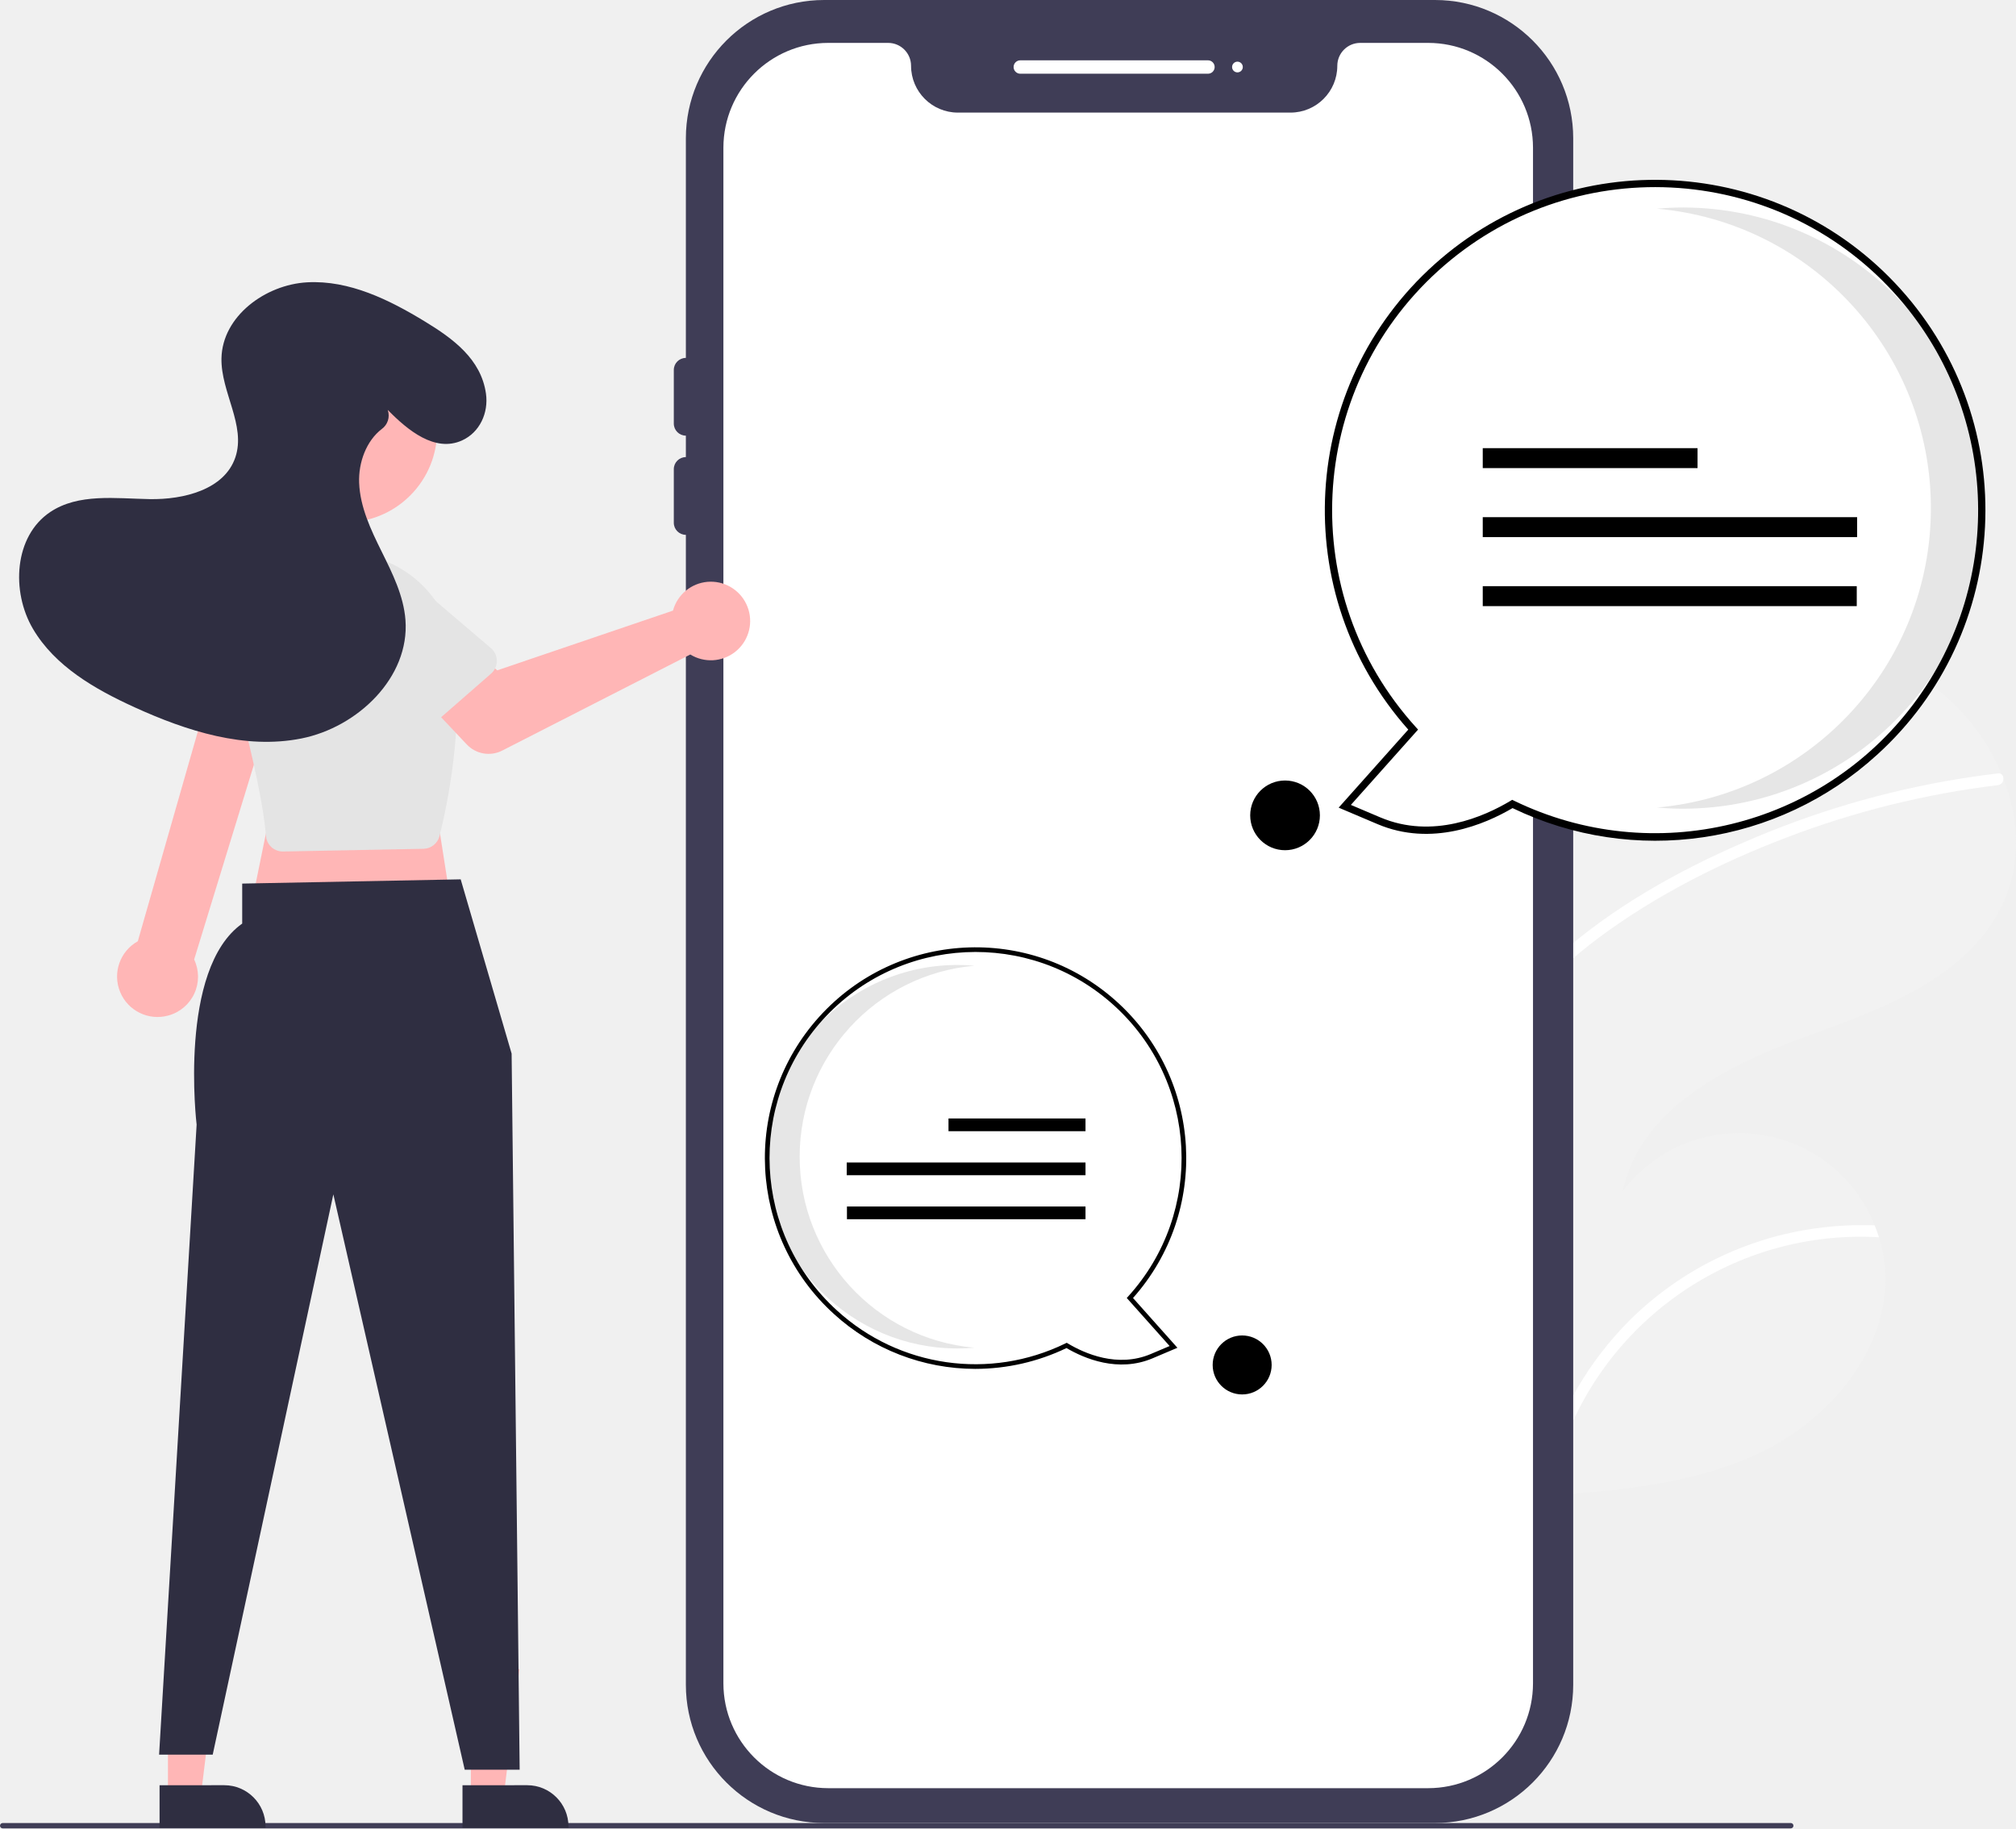
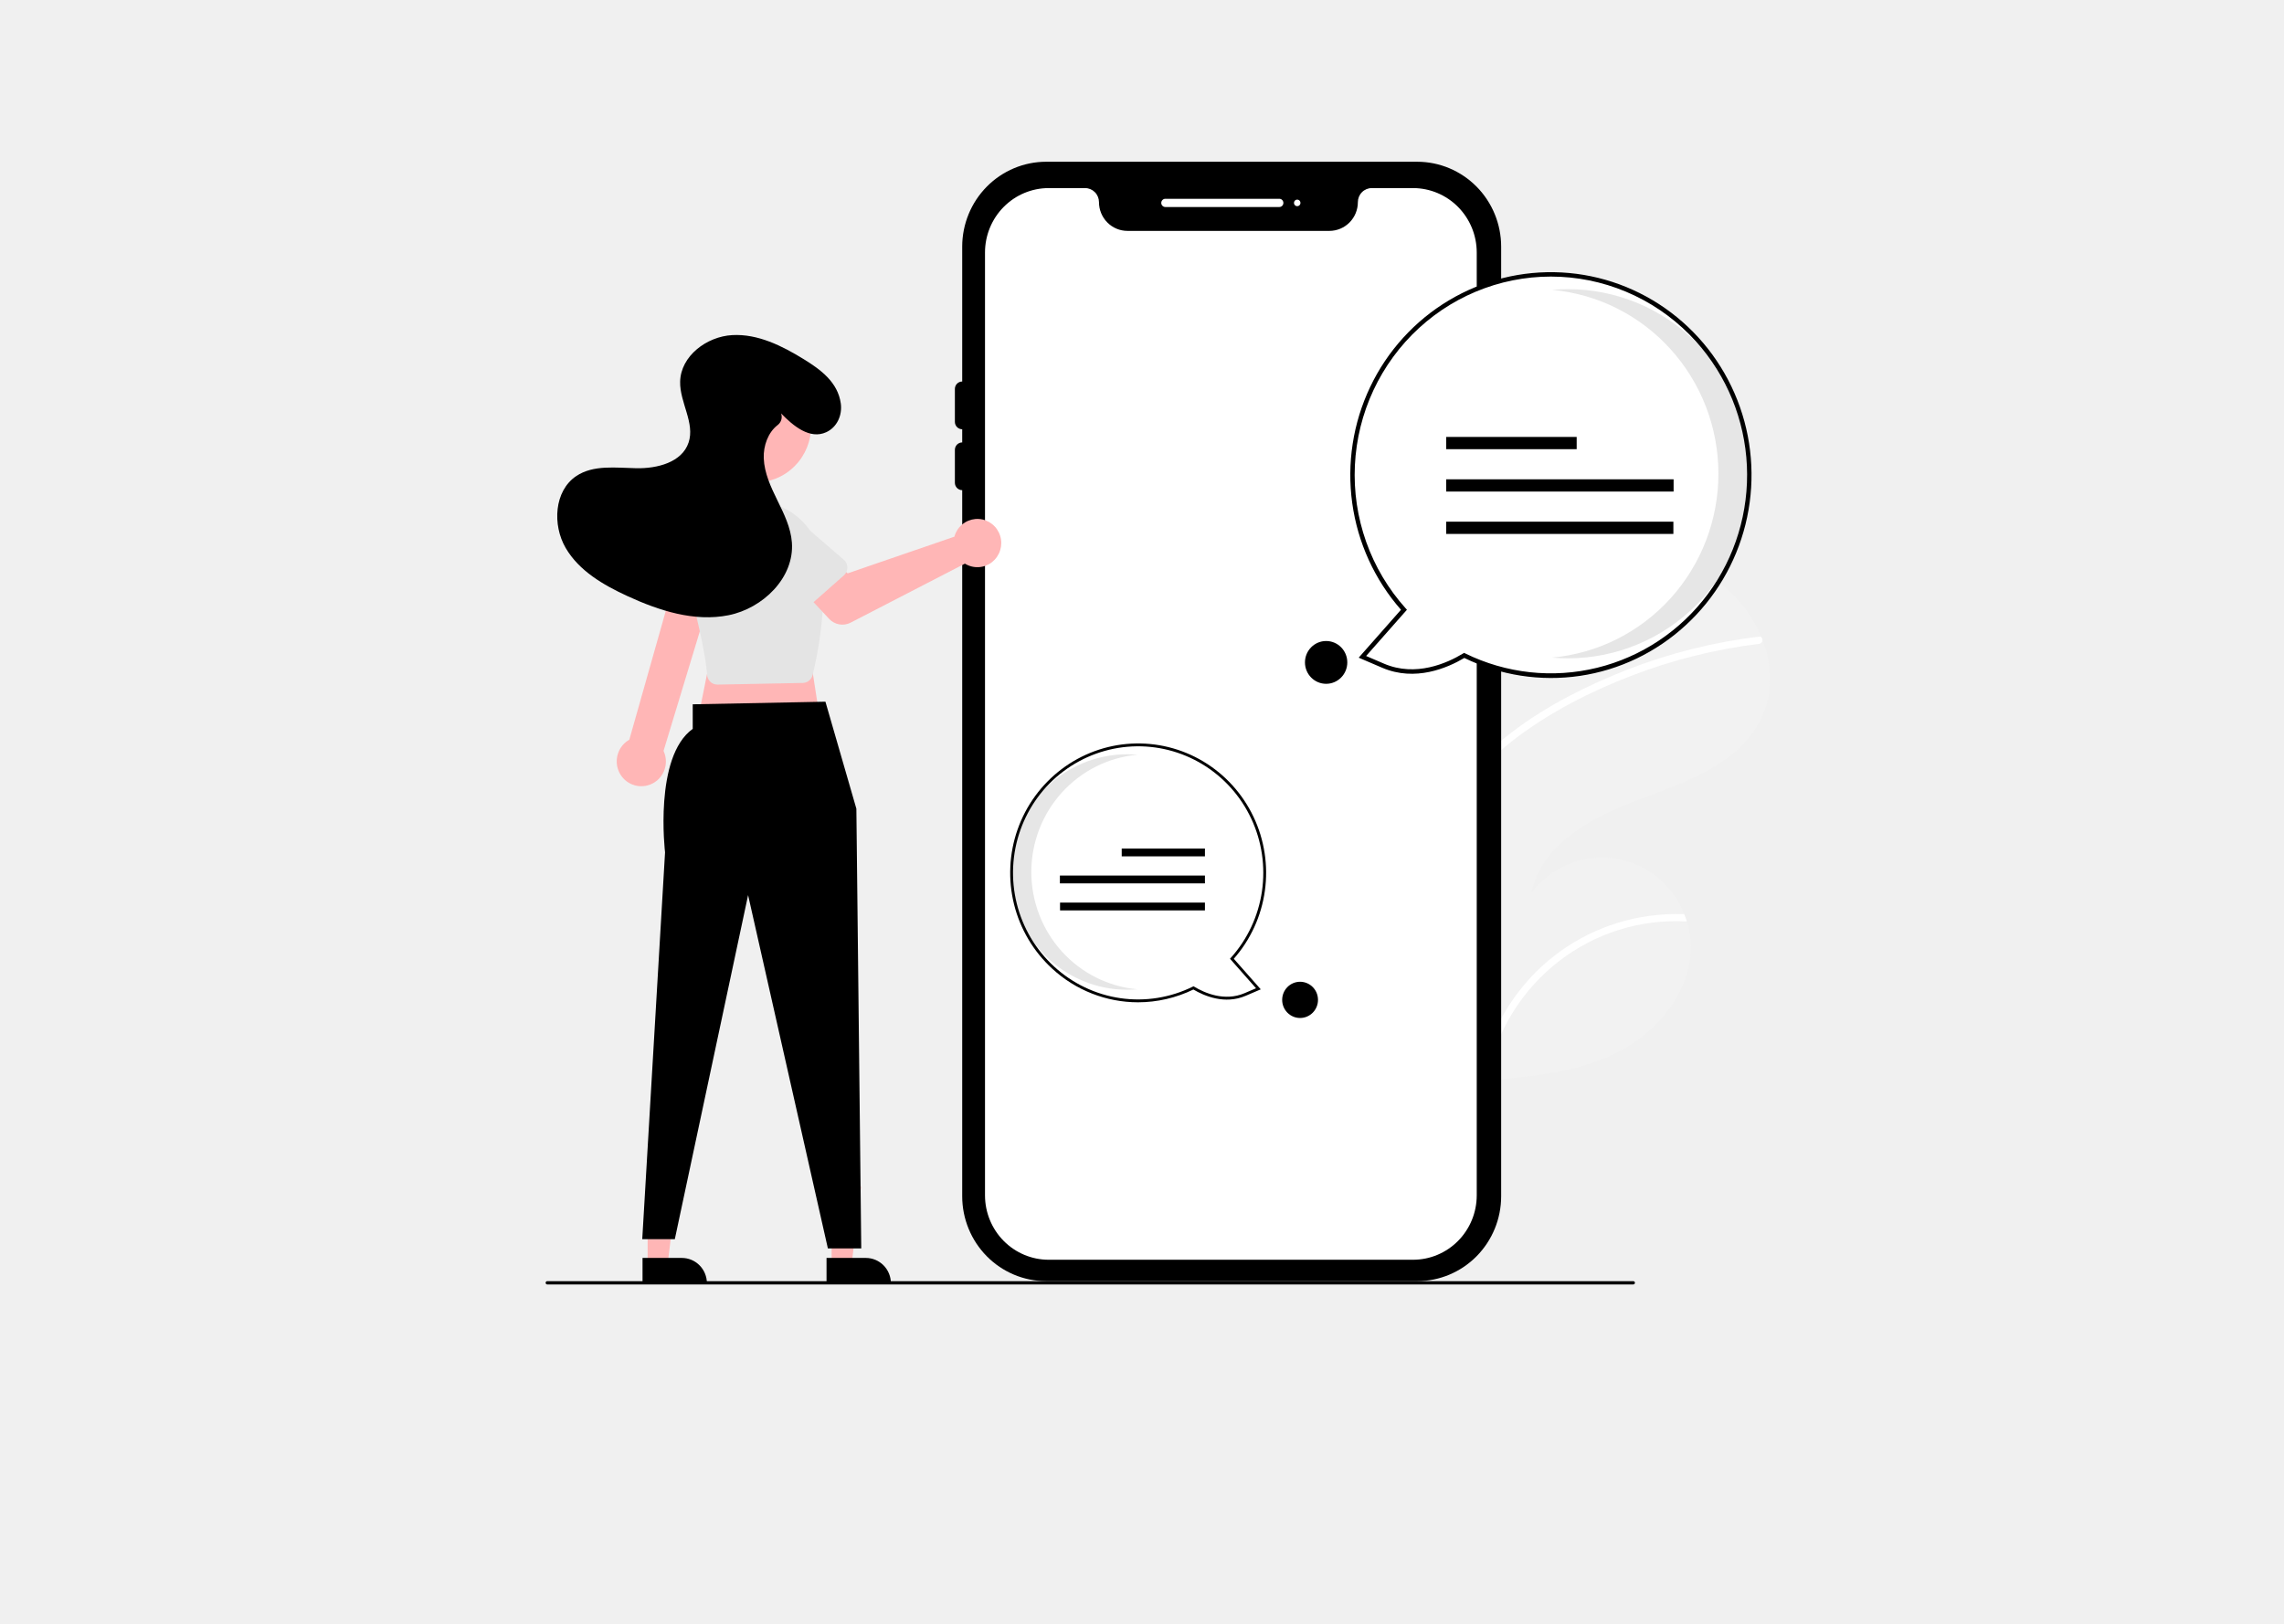
- <svg xmlns="http://www.w3.org/2000/svg" data-name="Layer 1" width="752.016" height="682" viewBox="0 0 752.016 682">
-   <path d="M797.307,380.22c-1.587,1.091-3.144,2.199-4.697,3.341A410.082,410.082,0,0,0,770.1,518.293q-.009,7.955.346,15.869a398.183,398.183,0,0,0,22.394,116.016q1.044,2.949,2.126,5.872c.517,1.398,1.043,2.81,1.607,4.195.564.697,1.12,1.382,1.675,2.067.038.029.073.081.112.111.224.276.448.553.65.825.96,1.173,1.933,2.339,2.893,3.512l-.76.087-1.905.208.008.012c.641-.042,1.294-.094,1.939-.157.235-.01.491-.016.73-.048.214-.014.44-.037.654-.05,27.508-1.999,55.632-4.655,80.183-17.058,25.696-12.992,46.789-39.514,44.351-68.195a51.623,51.623,0,0,0-2.209-11.059c-.475-1.501-1.023-2.973-1.604-4.439a54.354,54.354,0,0,0-93.931-12.813c6.174-29.888,37.764-46.432,66.416-56.921,28.674-10.484,60.968-21.555,74.619-48.852,7.624-15.192,7.039-32.461.9-48.153-.186-.469-.382-.95-.59-1.424a79.312,79.312,0,0,0-40.179-41.636c-33.993-14.947-74.124-7.303-107.518,8.937A196.599,196.599,0,0,0,797.307,380.22Z" transform="translate(-223.992 -109)" fill="#f2f2f2" />
-   <path d="M901.291,567.183a122.38,122.38,0,0,0-68.951,33.848,125.231,125.231,0,0,0-33.034,57.424c-.33,1.245-.626,2.487-.9,3.732-.717-1.227-1.417-2.483-2.109-3.727-.445-.796-.899-1.605-1.331-2.41.517,1.398,1.043,2.81,1.607,4.195.564.697,1.12,1.382,1.675,2.067.038.029.073.081.112.111.224.276.448.553.65.825.96,1.173,1.933,2.339,2.893,3.512l-.76.087-1.905.208.008.012c.641-.042,1.294-.094,1.939-.157.235-.01.491-.016.73-.048.062-.376.145-.748.228-1.121A118.245,118.245,0,0,1,924.896,570.499c-.475-1.501-1.023-2.973-1.604-4.439A126.496,126.496,0,0,0,901.291,567.183Z" transform="translate(-223.992 -109)" fill="#fff" />
-   <path d="M809.503,461.846a134.645,134.645,0,0,0-26.286,28.99,111.708,111.708,0,0,0-9.711,18.35c-1.264,2.973-2.399,6.027-3.406,9.106q-.009,7.955.346,15.869a115.367,115.367,0,0,1,3.012-11.946c.628-2.154,1.337-4.269,2.098-6.363,8.534-23.45,25.066-42.41,44.911-57.156,21.265-15.78,45.493-28.002,70.182-37.393a331.404,331.404,0,0,1,78.579-19.433,2.377,2.377,0,0,0,2.07-2.551,2.045,2.045,0,0,0-.59-1.424,1.698,1.698,0,0,0-1.477-.397c-3.318.4-6.627.815-9.932,1.318a335.331,335.331,0,0,0-80.031,22.348C854.506,431.497,830.13,444.544,809.503,461.846Z" transform="translate(-223.992 -109)" fill="#fff" />
-   <circle cx="716.203" cy="210.105" r="9.245" fill="#f2f2f2" />
-   <path d="M759.299,789H531.378a51.598,51.598,0,0,1-51.539-51.54V160.54A51.598,51.598,0,0,1,531.378,109H759.299a51.598,51.598,0,0,1,51.539,51.54v576.921A51.598,51.598,0,0,1,759.299,789Z" transform="translate(-223.992 -109)" fill="#3f3d56" />
-   <path d="M756.749,125H731.379a8.548,8.548,0,0,0-8.54,8.54,17.477,17.477,0,0,1-17.46,17.46H581.298a17.477,17.477,0,0,1-17.46-17.46,8.548,8.548,0,0,0-8.54-8.54H532.928a39.14,39.14,0,0,0-39.09,39.09V736.91A39.14,39.14,0,0,0,532.928,776H756.749a39.14,39.14,0,0,0,39.09-39.09V164.09A39.14,39.14,0,0,0,756.749,125Z" transform="translate(-223.992 -109)" fill="#fff" />
-   <path d="M674.588,136.5h-70a2.5,2.5,0,0,1,0-5h70a2.5,2.5,0,0,1,0,5Z" transform="translate(-223.992 -109)" fill="#fff" />
-   <circle cx="461.596" cy="25" r="2" fill="#fff" />
-   <path d="M812.838,336.5a4.505,4.505,0,0,1-4.5-4.5V244a4.5,4.5,0,1,1,9,0v88A4.505,4.505,0,0,1,812.838,336.5Z" transform="translate(-223.992 -109)" fill="#3f3d56" />
-   <path d="M479.838,271.5a4.505,4.505,0,0,1-4.5-4.5V247a4.5,4.5,0,0,1,9,0v20A4.505,4.505,0,0,1,479.838,271.5Z" transform="translate(-223.992 -109)" fill="#3f3d56" />
-   <path d="M479.838,308.5a4.505,4.505,0,0,1-4.5-4.5V284a4.5,4.5,0,0,1,9,0v20A4.505,4.505,0,0,1,479.838,308.5Z" transform="translate(-223.992 -109)" fill="#3f3d56" />
-   <path d="M891.992,791h-667a1,1,0,0,1,0-2h667a1,1,0,1,1,0,2Z" transform="translate(-223.992 -109)" fill="#3f3d56" />
-   <polygon points="62.649 669.899 74.909 669.899 80.741 622.611 62.647 622.611 62.649 669.899" fill="#ffb6b6" />
-   <path d="M283.514,774.896l24.144-.001h.001a15.387,15.387,0,0,1,15.386,15.386v.5l-39.531.001Z" transform="translate(-223.992 -109)" fill="#2f2e41" />
-   <polygon points="175.649 669.899 187.909 669.899 193.741 622.611 175.647 622.611 175.649 669.899" fill="#ffb6b6" />
-   <path d="M396.514,774.896l24.144-.001h.001a15.387,15.387,0,0,1,15.386,15.386v.5l-39.531.001Z" transform="translate(-223.992 -109)" fill="#2f2e41" />
-   <polygon points="160.846 290 168.846 341 92.846 342 102.846 293 160.846 290" fill="#ffb6b6" />
-   <path d="M395.838,437l19,65,3,267.102h-20.5l-49-214.602-45,209h-20l14-235s-7-58,17-75V438.583Z" transform="translate(-223.992 -109)" fill="#2f2e41" />
-   <path d="M286.804,487.791a15.002,15.002,0,0,0,9.612-20.9L328.748,361.483l-23.781-4.714L275.397,460.091a15.084,15.084,0,0,0,11.408,27.7Z" transform="translate(-223.992 -109)" fill="#ffb6b6" />
-   <circle cx="352.756" cy="269.565" r="34.3" transform="translate(-311.283 219.39) rotate(-45)" fill="#ffb6b6" />
-   <path d="M328.23,426.499a6.273,6.273,0,0,1-5.035-5.695c-.754-10.328-4.485-28.277-11.088-53.351a41.563,41.563,0,0,1,34.31-51.699h0a41.544,41.544,0,0,1,47.22,36.34c3.267,28.771-2.896,57.675-5.697,68.766a6.3,6.3,0,0,1-5.972,4.746l-52.389,1.012A6.253,6.253,0,0,1,328.23,426.499Z" transform="translate(-223.992 -109)" fill="#e4e4e4" />
-   <path d="M475.81,334.576a14.701,14.701,0,0,0-.773,2.182l-65.576,22.283L396.79,347.971l-19.205,16.94,20.527,21.776a11.172,11.172,0,0,0,13.212,2.286L481.494,353.131a14.66,14.66,0,1,0-5.684-18.555Z" transform="translate(-223.992 -109)" fill="#ffb6b6" />
-   <path d="M407.175,360.259,383.27,381.138a6.284,6.284,0,0,1-9.422-1.337l-17.099-26.626A17.453,17.453,0,0,1,383.107,330.29l24.011,20.453a6.284,6.284,0,0,1,.058,9.516Z" transform="translate(-223.992 -109)" fill="#e4e4e4" />
-   <path d="M324.971,388.472,295.429,376.866a6.284,6.284,0,0,1-3.152-8.979l15.762-27.439a17.453,17.453,0,0,1,32.451,12.859l-7.099,30.732a6.284,6.284,0,0,1-8.421,4.433Z" transform="translate(-223.992 -109)" fill="#e4e4e4" />
-   <path d="M368.616,261.881c7.474,7.633,17.623,15.967,27.705,11.415,6.62-2.989,9.966-10.29,8.947-17.482-1.832-12.932-12.396-20.56-22.698-26.844-13.393-8.169-28.284-15.507-43.949-14.664s-31.705,12.669-32.017,28.353c-.251,12.613,9.233,25.029,5.17,36.973-4.089,12.02-19.261,15.766-31.956,15.543s-26.551-2.233-37.105,4.825c-13.464,9.004-14.637,29.635-6.414,43.589S259.413,366.082,274.15,372.801c19.526,8.902,41.179,15.839,62.228,11.661s40.477-22.806,38.861-44.204c-.683-9.039-4.856-17.391-8.878-25.514s-8.05-16.582-8.403-25.639c-.294-7.548,2.639-15.662,8.49-20.121a6.196,6.196,0,0,0,2.223-6.943Z" transform="translate(-223.992 -109)" fill="#2f2e41" />
-   <path d="M788.143,408.884c-10.818,6.488-30.092,14.617-49.787,6.263L725.624,409.746l25.514-28.6A121.849,121.849,0,1,1,788.143,408.884Z" transform="translate(-223.992 -109)" fill="#fff" />
-   <path d="M788.209,410.425c-10.395,6.103-30.197,14.537-50.385,5.973l-14.479-6.141,25.966-29.108a123.209,123.209,0,1,1,174.855,9.402h0a122.66,122.66,0,0,1-135.958,19.874Zm142.435-192.084A120.489,120.489,0,1,0,752.145,380.232l.822.906-25.064,28.097,10.985,4.659c19.497,8.271,38.791-.321,48.557-6.177l.631-.379.662.322A120.489,120.489,0,0,0,930.645,218.341Z" transform="translate(-223.992 -109)" fill="#000000" />
-   <path d="M944.261,298.527a112.137,112.137,0,0,0-102.221-111.691c3.266-.286,6.57-.441,9.911-.441a112.132,112.132,0,0,1,0,224.263c-3.335,0-6.634-.157-9.895-.442A112.137,112.137,0,0,0,944.261,298.527Z" transform="translate(-223.992 -109)" opacity="0.1" style="isolation:isolate" />
-   <rect x="553.101" y="167.167" width="80.124" height="7.441" fill="#000000" />
-   <rect x="553.101" y="192.907" width="139.65" height="7.441" fill="#000000" />
-   <rect x="553.101" y="218.646" width="139.513" height="7.441" fill="#000000" />
-   <path d="M535.686,598.516a77.721,77.721,0,1,1,109.784-5.357l16.274,18.243-8.121,3.445c-12.563,5.329-24.857.144-31.757-3.995A77.721,77.721,0,0,1,535.686,598.516Z" transform="translate(-223.992 -109)" fill="#fff" />
-   <path d="M587.798,619.602a78.295,78.295,0,0,1-52.696-20.443h0a78.589,78.589,0,1,1,111.531-5.997l16.563,18.566-9.235,3.917c-12.877,5.463-25.507.083-32.138-3.81A78.695,78.695,0,0,1,587.798,619.602Zm-51.53-21.728a76.503,76.503,0,0,0,85.218,12.198l.422-.205.403.242c6.229,3.736,18.535,9.216,30.972,3.94l7.007-2.972L644.303,593.155l.524-.578a76.854,76.854,0,1,0-108.559,5.297Z" transform="translate(-223.992 -109)" fill="#000000" />
-   <path d="M522.286,540.461a71.526,71.526,0,0,1,65.201-71.242c-2.083-.182-4.191-.281-6.321-.281a71.523,71.523,0,0,0,0,143.046c2.127,0,4.231-.1,6.311-.282A71.526,71.526,0,0,1,522.286,540.461Z" transform="translate(-223.992 -109)" opacity="0.1" style="isolation:isolate" />
-   <rect x="353.814" y="417.199" width="51.107" height="4.746" fill="#000000" />
-   <rect x="315.846" y="433.617" width="89.075" height="4.746" fill="#000000" />
-   <rect x="315.933" y="450.035" width="88.988" height="4.746" fill="#000000" />
-   <circle cx="463.354" cy="509.134" r="11" fill="#000000" />
-   <circle cx="479.354" cy="304.134" r="13" fill="#000000" />
+ <svg xmlns="http://www.w3.org/2000/svg" width="1440" height="1024" viewBox="0 0 1440 1024" fill="none">
+   <g clip-path="url(#clip0_0_3)">
+     <path d="M932.551 383.559C930.921 384.692 929.323 385.842 927.728 387.027C912.347 432.016 904.536 479.295 904.62 526.896C904.614 532.402 904.733 537.894 904.975 543.371C906.673 584.45 914.421 625.043 927.965 663.81C928.679 665.85 929.407 667.882 930.147 669.905C930.678 671.357 931.218 672.822 931.797 674.26C932.376 674.984 932.947 675.695 933.517 676.405C933.556 676.436 933.592 676.489 933.632 676.52C933.861 676.807 934.091 677.094 934.299 677.376C935.285 678.594 936.284 679.804 937.269 681.022L936.489 681.112L934.534 681.328L934.543 681.341C935.201 681.297 935.871 681.244 936.534 681.178C936.775 681.167 937.038 681.161 937.283 681.128C937.503 681.114 937.735 681.09 937.954 681.076C966.194 679.001 995.065 676.244 1020.27 663.368C1046.65 649.88 1068.3 622.347 1065.8 592.573C1065.46 588.674 1064.7 584.824 1063.53 581.093C1063.04 579.534 1062.48 578.007 1061.88 576.485C1058.25 567.162 1052.22 558.988 1044.42 552.802C1036.63 546.615 1027.34 542.641 1017.52 541.286C1007.7 539.932 997.702 541.246 988.552 545.095C979.401 548.943 971.43 555.186 965.456 563.183C971.794 532.156 1004.22 514.981 1033.64 504.092C1063.07 493.209 1096.22 481.716 1110.24 453.378C1118.07 437.607 1117.47 419.679 1111.16 403.389C1110.97 402.902 1110.77 402.402 1110.56 401.911C1102.68 382.765 1087.95 367.329 1069.31 358.688C1034.41 343.17 993.217 351.106 958.935 367.965C949.763 372.481 940.943 377.695 932.551 383.559V383.559Z" fill="#F2F2F2" />
+     <path d="M1039.3 577.65C1012.59 581.378 987.768 593.697 968.514 612.788C952.123 629.221 940.409 649.813 934.602 672.402C934.263 673.694 933.96 674.983 933.678 676.276C932.942 675.003 932.224 673.699 931.514 672.407C931.057 671.581 930.591 670.741 930.147 669.905C930.678 671.357 931.218 672.822 931.797 674.26C932.376 674.984 932.947 675.695 933.517 676.405C933.556 676.436 933.592 676.489 933.632 676.52C933.861 676.807 934.091 677.094 934.299 677.376C935.285 678.594 936.284 679.804 937.269 681.022L936.489 681.112L934.534 681.328L934.543 681.341C935.201 681.297 935.871 681.244 936.533 681.178C936.775 681.168 937.038 681.161 937.283 681.128C937.347 680.738 937.432 680.352 937.517 679.965C943.173 650.874 959.049 624.837 982.212 606.663C1005.38 588.489 1034.26 579.406 1063.53 581.093C1063.04 579.534 1062.48 578.007 1061.88 576.485C1054.34 576.208 1046.78 576.598 1039.3 577.65Z" fill="white" />
+     <path d="M945.07 468.298C934.674 476.947 925.583 487.086 918.085 498.394C914.185 504.417 910.847 510.794 908.116 517.443C906.819 520.53 905.653 523.7 904.62 526.896C904.614 532.402 904.733 537.893 904.975 543.371C905.787 539.184 906.819 535.045 908.067 530.97C908.711 528.734 909.439 526.538 910.22 524.364C918.981 500.021 935.953 480.338 956.324 465.029C978.155 448.648 1003.03 435.96 1028.37 426.211C1054.34 416.178 1081.43 409.403 1109.04 406.037C1109.66 405.957 1110.23 405.637 1110.63 405.144C1111.02 404.65 1111.21 404.022 1111.16 403.389C1111.16 402.835 1110.94 402.305 1110.56 401.911C1110.35 401.727 1110.11 401.594 1109.85 401.522C1109.58 401.451 1109.31 401.443 1109.04 401.499C1105.63 401.914 1102.24 402.344 1098.84 402.867C1070.61 407.125 1043.02 414.919 1016.69 426.066C991.27 436.792 966.246 450.336 945.07 468.298Z" fill="white" />
+     <path d="M1079.24 329.712C1084.48 329.712 1088.73 325.415 1088.73 320.115C1088.73 314.814 1084.48 310.518 1079.24 310.518C1073.99 310.518 1069.75 314.814 1069.75 320.115C1069.75 325.415 1073.99 329.712 1079.24 329.712Z" fill="#F2F2F2" />
+     <path d="M893.532 807.924H659.554C645.527 807.908 632.078 802.265 622.159 792.235C612.241 782.204 606.661 768.605 606.645 754.419V155.504C606.661 141.319 612.241 127.719 622.159 117.689C632.078 107.658 645.527 102.016 659.554 102H893.532C907.56 102.016 921.008 107.658 930.927 117.689C940.846 127.719 946.426 141.319 946.441 155.504V754.419C946.426 768.605 940.846 782.204 930.927 792.235C921.008 802.265 907.56 807.908 893.532 807.924V807.924Z" fill="black" />
+     <path d="M890.914 118.61H864.87C862.545 118.612 860.317 119.547 858.673 121.209C857.029 122.871 856.105 125.125 856.103 127.476C856.098 132.281 854.208 136.889 850.848 140.287C847.488 143.685 842.931 145.597 838.179 145.601H710.801C706.049 145.597 701.493 143.685 698.132 140.287C694.772 136.889 692.882 132.281 692.877 127.476C692.875 125.125 691.951 122.871 690.307 121.209C688.664 119.547 686.435 118.612 684.111 118.61H661.146C650.507 118.624 640.308 122.904 632.786 130.511C625.263 138.118 621.031 148.432 621.017 159.19V753.848C621.031 764.606 625.263 774.92 632.786 782.527C640.308 790.135 650.507 794.414 661.146 794.428H890.914C901.553 794.414 911.752 790.135 919.274 782.527C926.797 774.92 931.029 764.606 931.043 753.848V159.19C931.029 148.432 926.797 138.118 919.274 130.511C911.752 122.904 901.553 118.624 890.914 118.61V118.61Z" fill="white" />
+     <path d="M806.571 130.548H734.71C734.03 130.548 733.377 130.275 732.896 129.788C732.414 129.302 732.144 128.641 732.144 127.953C732.144 127.265 732.414 126.605 732.896 126.118C733.377 125.631 734.03 125.358 734.71 125.358H806.571C807.251 125.358 807.904 125.631 808.385 126.118C808.867 126.605 809.137 127.265 809.137 127.953C809.137 128.641 808.867 129.302 808.385 129.788C807.904 130.275 807.251 130.548 806.571 130.548Z" fill="white" />
+     <path d="M817.863 130.029C818.997 130.029 819.916 129.1 819.916 127.953C819.916 126.806 818.997 125.877 817.863 125.877C816.729 125.877 815.81 126.806 815.81 127.953C815.81 129.1 816.729 130.029 817.863 130.029Z" fill="white" />
+     <path d="M948.495 338.173C947.27 338.172 946.096 337.679 945.229 336.803C944.363 335.927 943.876 334.74 943.875 333.501V242.147C943.875 240.908 944.362 239.719 945.228 238.843C946.094 237.967 947.269 237.475 948.495 237.475C949.72 237.475 950.895 237.967 951.761 238.843C952.627 239.719 953.114 240.908 953.114 242.147V333.501C953.113 334.74 952.626 335.927 951.76 336.803C950.893 337.679 949.719 338.172 948.495 338.173V338.173Z" fill="#3F3D56" />
+     <path d="M606.645 270.695C605.421 270.694 604.246 270.201 603.38 269.325C602.514 268.449 602.027 267.262 602.026 266.023V245.261C602.026 244.022 602.512 242.834 603.379 241.958C604.245 241.082 605.42 240.589 606.645 240.589C607.87 240.589 609.046 241.082 609.912 241.958C610.778 242.834 611.265 244.022 611.265 245.261V266.023C611.264 267.262 610.776 268.449 609.91 269.325C609.044 270.201 607.87 270.694 606.645 270.695Z" fill="black" />
+     <path d="M606.645 309.106C605.421 309.104 604.246 308.612 603.38 307.736C602.514 306.86 602.027 305.673 602.026 304.434V283.672C602.026 282.433 602.512 281.244 603.379 280.368C604.245 279.492 605.42 279 606.645 279C607.87 279 609.046 279.492 609.912 280.368C610.778 281.244 611.265 282.433 611.265 283.672V304.434C611.264 305.673 610.776 306.86 609.91 307.736C609.044 308.612 607.87 309.104 606.645 309.106V309.106Z" fill="black" />
+     <path d="M1029.75 810H345.027C344.754 810 344.493 809.891 344.301 809.696C344.108 809.501 344 809.237 344 808.962C344 808.687 344.108 808.423 344.301 808.228C344.493 808.033 344.754 807.924 345.027 807.924H1029.75C1030.02 807.924 1030.28 808.033 1030.48 808.228C1030.67 808.423 1030.78 808.687 1030.78 808.962C1030.78 809.237 1030.67 809.501 1030.48 809.696C1030.28 809.891 1030.02 810 1029.75 810Z" fill="black" />
+     <path d="M408.314 797.438H420.9L426.887 748.347H408.312L408.314 797.438Z" fill="#FFB6B6" />
+     <path d="M405.103 793.282L429.889 793.281H429.89C434.079 793.282 438.097 794.965 441.059 797.96C444.021 800.955 445.685 805.018 445.685 809.254V809.773L405.104 809.775L405.103 793.282Z" fill="black" />
+     <path d="M524.317 797.438H536.902L542.889 748.347H524.315L524.317 797.438Z" fill="#FFB6B6" />
+     <path d="M521.106 793.282L545.892 793.281H545.893C550.082 793.282 554.099 794.965 557.062 797.96C560.024 800.955 561.688 805.018 561.688 809.254V809.773L521.107 809.775L521.106 793.282Z" fill="black" />
+     <path d="M509.12 403.056L517.333 456L439.313 457.038L449.579 406.17L509.12 403.056Z" fill="#FFB6B6" />
+     <path d="M520.413 442.504L539.918 509.982L542.998 787.268H521.953L471.651 564.484L425.455 781.452H404.924L419.296 537.493C419.296 537.493 412.11 477.282 436.747 459.633V444.147L520.413 442.504Z" fill="black" />
+     <path d="M408.481 495.232C410.654 494.634 412.67 493.561 414.388 492.089C416.106 490.617 417.483 488.782 418.424 486.713C419.365 484.645 419.846 482.393 419.833 480.116C419.82 477.839 419.313 475.593 418.349 473.535L451.54 364.108L427.127 359.214L396.771 466.476C393.46 468.343 390.942 471.374 389.693 474.993C388.444 478.613 388.552 482.57 389.995 486.114C391.439 489.659 394.118 492.545 397.525 494.225C400.932 495.906 404.831 496.264 408.481 495.232V495.232Z" fill="#FFB6B6" />
+     <path d="M501.085 293.864C514.836 279.959 514.836 257.413 501.085 243.507C487.334 229.602 465.039 229.601 451.288 243.507C437.537 257.413 437.537 279.959 451.288 293.864C465.039 307.77 487.334 307.77 501.085 293.864Z" fill="#FFB6B6" />
+     <path d="M451.008 431.603C449.626 431.326 448.372 430.597 447.438 429.529C446.504 428.461 445.943 427.113 445.84 425.692C445.066 414.97 441.236 396.336 434.458 370.307C432.93 364.424 432.65 358.28 433.635 352.28C434.621 346.28 436.849 340.558 440.175 335.49C443.501 330.422 447.849 326.122 452.934 322.873C458.019 319.624 463.725 317.499 469.68 316.636V316.636C475.324 315.81 481.075 316.137 486.592 317.598C492.109 319.059 497.28 321.624 501.8 325.142C506.319 328.659 510.095 333.057 512.904 338.076C515.714 343.096 517.499 348.633 518.154 354.362C521.508 384.231 515.182 414.237 512.306 425.75C511.958 427.136 511.169 428.368 510.062 429.258C508.955 430.148 507.59 430.646 506.175 430.677L452.395 431.727C451.93 431.737 451.465 431.695 451.008 431.603V431.603Z" fill="#E4E4E4" />
+     <path d="M602.51 336.176C602.187 336.908 601.922 337.666 601.716 338.441L534.398 361.573L521.39 350.082L501.674 367.667L522.747 390.274C524.45 392.1 526.692 393.319 529.137 393.746C531.583 394.174 534.1 393.788 536.31 392.647L608.345 355.438C610.95 357.054 613.98 357.829 617.031 357.661C620.083 357.493 623.011 356.39 625.428 354.498C627.844 352.606 629.633 350.014 630.558 347.069C631.482 344.123 631.498 340.963 630.603 338.008C629.708 335.053 627.944 332.444 625.547 330.527C623.149 328.611 620.232 327.477 617.182 327.278C614.133 327.08 611.095 327.824 608.474 329.414C605.853 331.003 603.773 333.361 602.51 336.176H602.51Z" fill="#FFB6B6" />
+     <path d="M532.051 362.838L507.511 384.513C506.812 385.13 505.991 385.587 505.102 385.854C504.213 386.12 503.278 386.19 502.36 386.058C501.442 385.927 500.563 385.597 499.783 385.09C499.003 384.584 498.34 383.914 497.839 383.125L480.285 355.484C477.186 351.853 475.636 347.128 475.976 342.344C476.316 337.559 478.519 333.107 482.1 329.962C485.682 326.817 490.35 325.237 495.082 325.568C499.814 325.898 504.223 328.113 507.343 331.726L531.992 352.959C532.698 353.567 533.265 354.322 533.656 355.172C534.047 356.022 534.253 356.947 534.258 357.885C534.264 358.822 534.07 359.75 533.689 360.605C533.308 361.459 532.749 362.221 532.051 362.838V362.838Z" fill="#E4E4E4" />
+     <path d="M447.662 392.126L417.336 380.078C416.473 379.735 415.693 379.208 415.05 378.533C414.406 377.858 413.914 377.051 413.607 376.166C413.3 375.282 413.185 374.341 413.271 373.407C413.356 372.473 413.639 371.569 414.1 370.756L430.281 342.272C432.039 337.816 435.474 334.247 439.831 332.348C444.187 330.449 449.111 330.375 453.522 332.143C457.933 333.91 461.47 337.374 463.358 341.776C465.247 346.177 465.332 351.156 463.595 355.621L456.307 387.524C456.098 388.438 455.697 389.295 455.131 390.037C454.565 390.78 453.847 391.39 453.027 391.827C452.206 392.263 451.302 392.516 450.377 392.568C449.451 392.62 448.525 392.469 447.662 392.126V392.126Z" fill="#E4E4E4" />
+     <path d="M492.467 260.71C500.14 268.633 510.558 277.286 520.908 272.56C527.703 269.457 531.139 261.878 530.093 254.412C528.212 240.987 517.368 233.068 506.792 226.545C493.043 218.065 477.756 210.446 461.675 211.322C445.594 212.198 429.127 224.474 428.807 240.756C428.55 253.85 438.286 266.74 434.114 279.138C429.916 291.617 414.341 295.506 401.309 295.274C388.277 295.042 374.053 292.955 363.218 300.282C349.397 309.63 348.192 331.047 356.634 345.533C365.076 360.019 380.362 368.883 395.491 375.858C415.536 385.1 437.764 392.301 459.373 387.963C480.981 383.626 500.926 364.288 499.267 342.074C498.566 332.69 494.282 324.02 490.153 315.587C486.023 307.155 481.888 298.373 481.526 288.97C481.224 281.135 484.235 272.711 490.241 268.083C491.326 267.279 492.132 266.149 492.541 264.854C492.951 263.559 492.945 262.166 492.523 260.874L492.467 260.71Z" fill="black" />
+     <path d="M923.143 413.316C912.037 420.052 892.251 428.491 872.032 419.818L858.962 414.211L885.154 384.521C864.253 361.217 852.69 330.873 852.722 299.412C852.754 267.951 864.378 237.631 885.326 214.37C906.273 191.109 935.041 176.577 966.013 173.61C996.986 170.643 1027.94 179.455 1052.83 198.324C1077.73 217.194 1094.78 244.767 1100.65 275.663C1106.52 306.558 1100.8 338.558 1084.6 365.416C1068.39 392.274 1042.88 412.063 1013.02 420.92C983.171 429.777 951.125 427.066 923.143 413.316V413.316Z" fill="white" />
+     <path d="M923.211 414.917C912.54 421.252 892.212 430.008 871.487 421.117L856.624 414.742L883.28 384.524C866.695 365.658 856 342.251 852.544 317.251C849.088 292.251 853.024 266.775 863.857 244.033C874.69 221.29 891.936 202.298 913.422 189.448C934.908 176.597 959.674 170.464 984.601 171.819C1009.53 173.174 1033.5 181.958 1053.5 197.065C1073.5 212.171 1088.63 232.924 1096.99 256.71C1105.35 280.496 1106.56 306.251 1100.47 330.733C1094.39 355.214 1081.27 377.327 1062.78 394.285V394.285C1044.21 411.42 1021 422.542 996.121 426.219C971.247 429.895 945.854 425.959 923.211 414.917V414.917ZM1069.43 215.51C1058.52 203.334 1045.35 193.45 1030.66 186.425C1015.97 179.399 1000.06 175.369 983.827 174.564C967.598 173.759 951.372 176.196 936.075 181.735C920.777 187.273 906.709 195.806 894.673 206.844C882.637 217.883 872.87 231.211 865.93 246.068C858.99 260.925 855.012 277.019 854.224 293.431C853.436 309.842 855.853 326.25 861.338 341.717C866.822 357.184 875.266 371.407 886.188 383.572L887.031 384.513L861.301 413.681L872.577 418.518C892.593 427.105 912.4 418.185 922.425 412.106L923.073 411.712L923.753 412.046C949.595 424.744 979.003 427.948 1006.93 421.109C1034.85 414.269 1059.55 397.812 1076.78 374.563C1094.02 351.314 1102.71 322.724 1101.37 293.701C1100.02 264.677 1088.73 237.032 1069.43 215.51V215.51Z" fill="black" />
+     <path opacity="0.1" d="M1083.41 298.753C1083.41 269.662 1072.64 241.625 1053.21 220.165C1033.79 198.705 1007.13 185.376 978.472 182.804C981.825 182.507 985.217 182.346 988.646 182.346C1019.17 182.362 1048.43 194.633 1070 216.462C1091.58 238.291 1103.7 267.89 1103.7 298.753C1103.7 329.615 1091.58 359.214 1070 381.043C1048.43 402.872 1019.17 415.143 988.646 415.159C985.222 415.159 981.836 414.996 978.488 414.7C1007.14 412.124 1033.8 398.794 1053.22 377.334C1072.64 355.875 1083.41 327.841 1083.41 298.753V298.753Z" fill="black" />
+     <path d="M994.053 275.54H911.8V283.264H994.053V275.54Z" fill="black" />
+     <path d="M1055.16 302.261H911.8V309.985H1055.16V302.261Z" fill="black" />
+     <path d="M1055.02 328.982H911.8V336.706H1055.02V328.982Z" fill="black" />
+     <path d="M663.976 610.178C652.288 599.457 644.005 585.472 640.176 569.992C636.346 554.511 637.143 538.229 642.464 523.206C647.785 508.183 657.392 495.093 670.07 485.591C682.748 476.089 697.927 470.602 713.689 469.825C729.45 469.047 745.086 473.013 758.619 481.221C772.151 489.43 782.973 501.512 789.715 515.94C796.457 530.368 798.817 546.494 796.497 562.278C794.176 578.063 787.279 592.796 776.678 604.617L793.384 623.555L785.047 627.131C772.15 632.663 759.53 627.28 752.446 622.984C738.12 630.023 722.039 632.565 706.272 630.283C690.505 628.001 675.774 620.999 663.976 610.178V610.178Z" fill="white" />
+     <path d="M717.474 632.068C697.458 632.052 678.168 624.484 663.378 610.845C651.584 600.028 643.219 585.924 639.336 570.308C635.453 554.693 636.226 538.265 641.558 523.093C646.89 507.921 656.542 494.684 669.299 485.049C682.055 475.413 697.346 469.811 713.246 468.946C729.145 468.081 744.942 471.994 758.647 480.19C772.352 488.387 783.352 500.501 790.262 515.007C797.172 529.513 799.682 545.763 797.478 561.709C795.273 577.655 788.452 592.586 777.873 604.619L794.875 623.893L785.395 627.96C772.176 633.631 759.21 628.046 752.403 624.005C741.504 629.302 729.567 632.058 717.474 632.068ZM664.575 609.511C676.216 620.255 690.786 627.209 706.388 629.467C721.99 631.725 737.903 629.184 752.057 622.174L752.491 621.961L752.904 622.212C759.299 626.09 771.933 631.779 784.699 626.302L791.892 623.217L775.48 604.612L776.018 604.012C786.501 592.324 793.321 577.754 795.616 562.146C797.911 546.538 795.577 530.592 788.91 516.325C782.243 502.058 771.542 490.111 758.161 481.994C744.779 473.877 729.318 469.955 713.732 470.724C698.147 471.493 683.136 476.919 670.6 486.314C658.064 495.71 648.564 508.654 643.302 523.51C638.04 538.365 637.253 554.465 641.039 569.773C644.826 585.081 653.016 598.91 664.575 609.511V609.511Z" fill="black" />
+     <path opacity="0.1" d="M650.221 549.91C650.222 531.354 657.093 513.472 669.482 499.783C681.87 486.095 698.877 477.593 717.155 475.952C715.016 475.763 712.853 475.66 710.665 475.66C691.199 475.671 672.533 483.498 658.772 497.422C645.011 511.345 637.281 530.225 637.281 549.91C637.281 569.595 645.011 588.475 658.772 602.398C672.533 616.322 691.199 624.149 710.665 624.16C712.849 624.16 715.009 624.056 717.145 623.867C698.869 622.223 681.864 613.721 669.478 600.033C657.092 586.345 650.222 568.464 650.221 549.91V549.91Z" fill="black" />
+     <path d="M759.682 535.104H707.216V540.031H759.682V535.104Z" fill="black" />
+     <path d="M759.682 552.148H668.239V557.075H759.682V552.148Z" fill="black" />
+     <path d="M759.682 569.192H668.329V574.118H759.682V569.192Z" fill="black" />
+     <path d="M819.668 641.963C825.904 641.963 830.96 636.851 830.96 630.544C830.96 624.237 825.904 619.124 819.668 619.124C813.431 619.124 808.375 624.237 808.375 630.544C808.375 636.851 813.431 641.963 819.668 641.963Z" fill="black" />
+     <path d="M836.093 431.224C843.463 431.224 849.438 425.182 849.438 417.729C849.438 410.275 843.463 404.233 836.093 404.233C828.722 404.233 822.747 410.275 822.747 417.729C822.747 425.182 828.722 431.224 836.093 431.224Z" fill="black" />
+   </g>
+   <defs>
+     <clipPath id="clip0_0_3">
+       <rect width="772" height="708" fill="white" transform="translate(344 102)" />
+     </clipPath>
+   </defs>
</svg>
